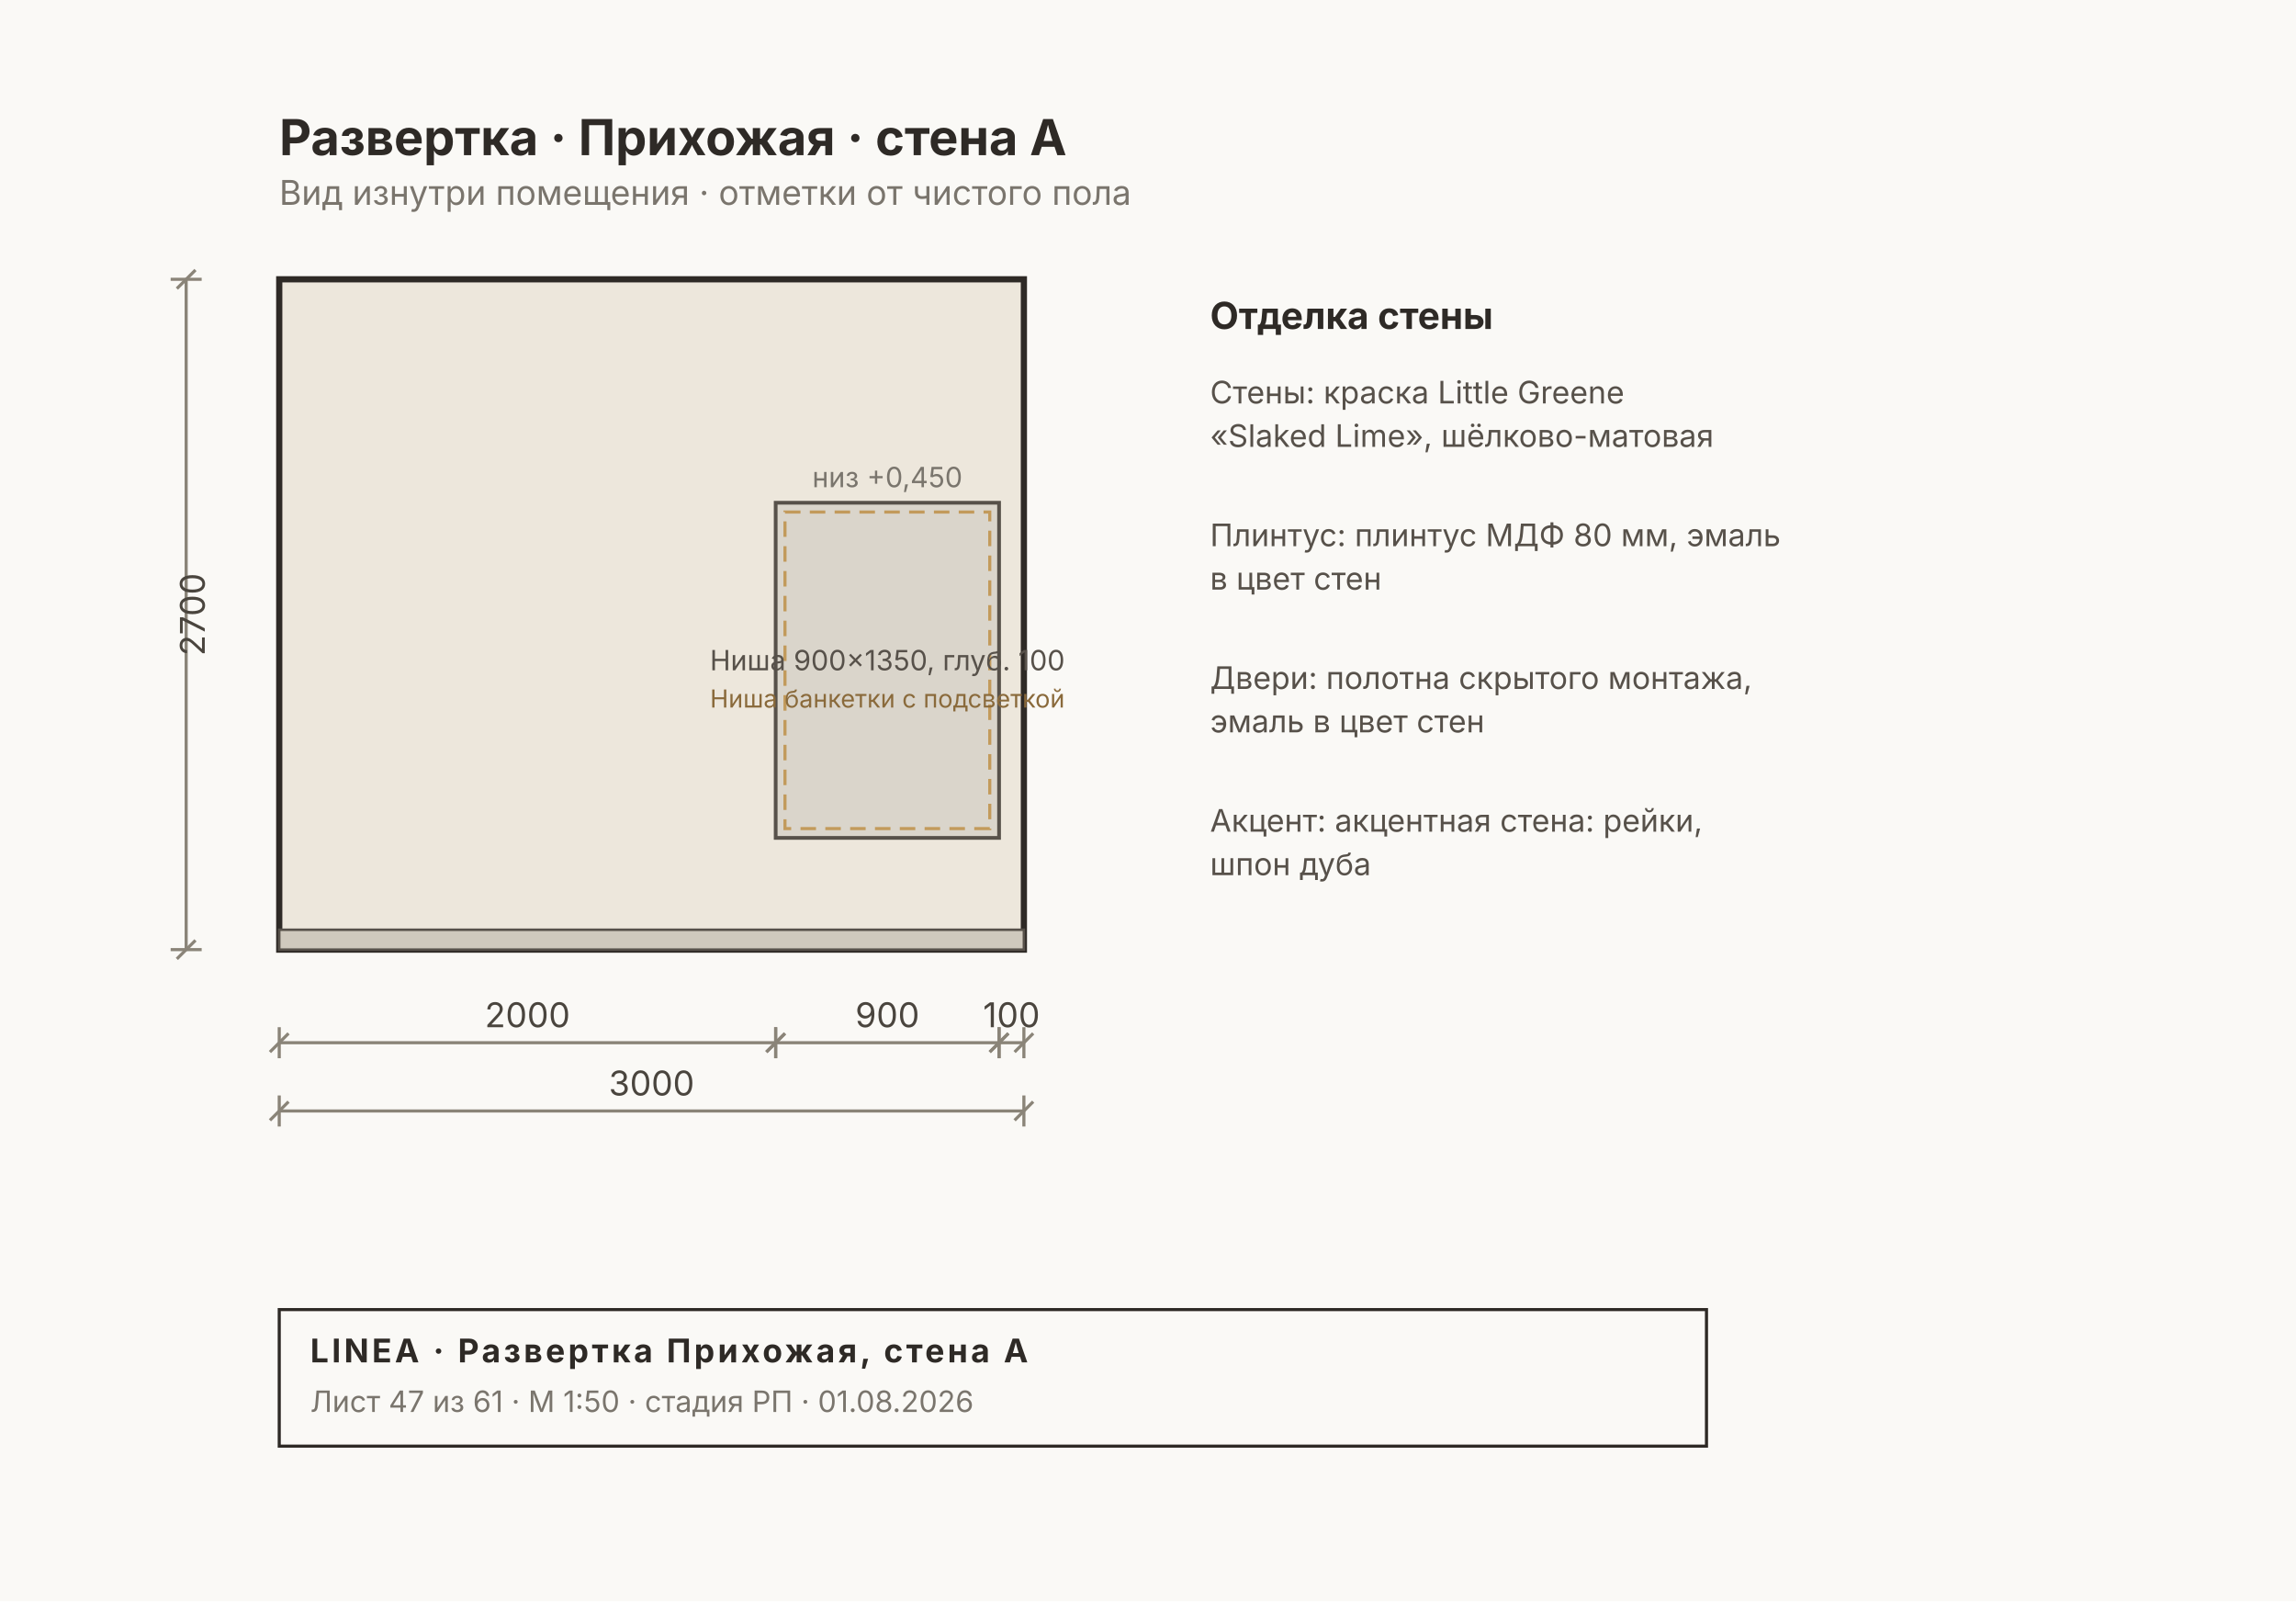
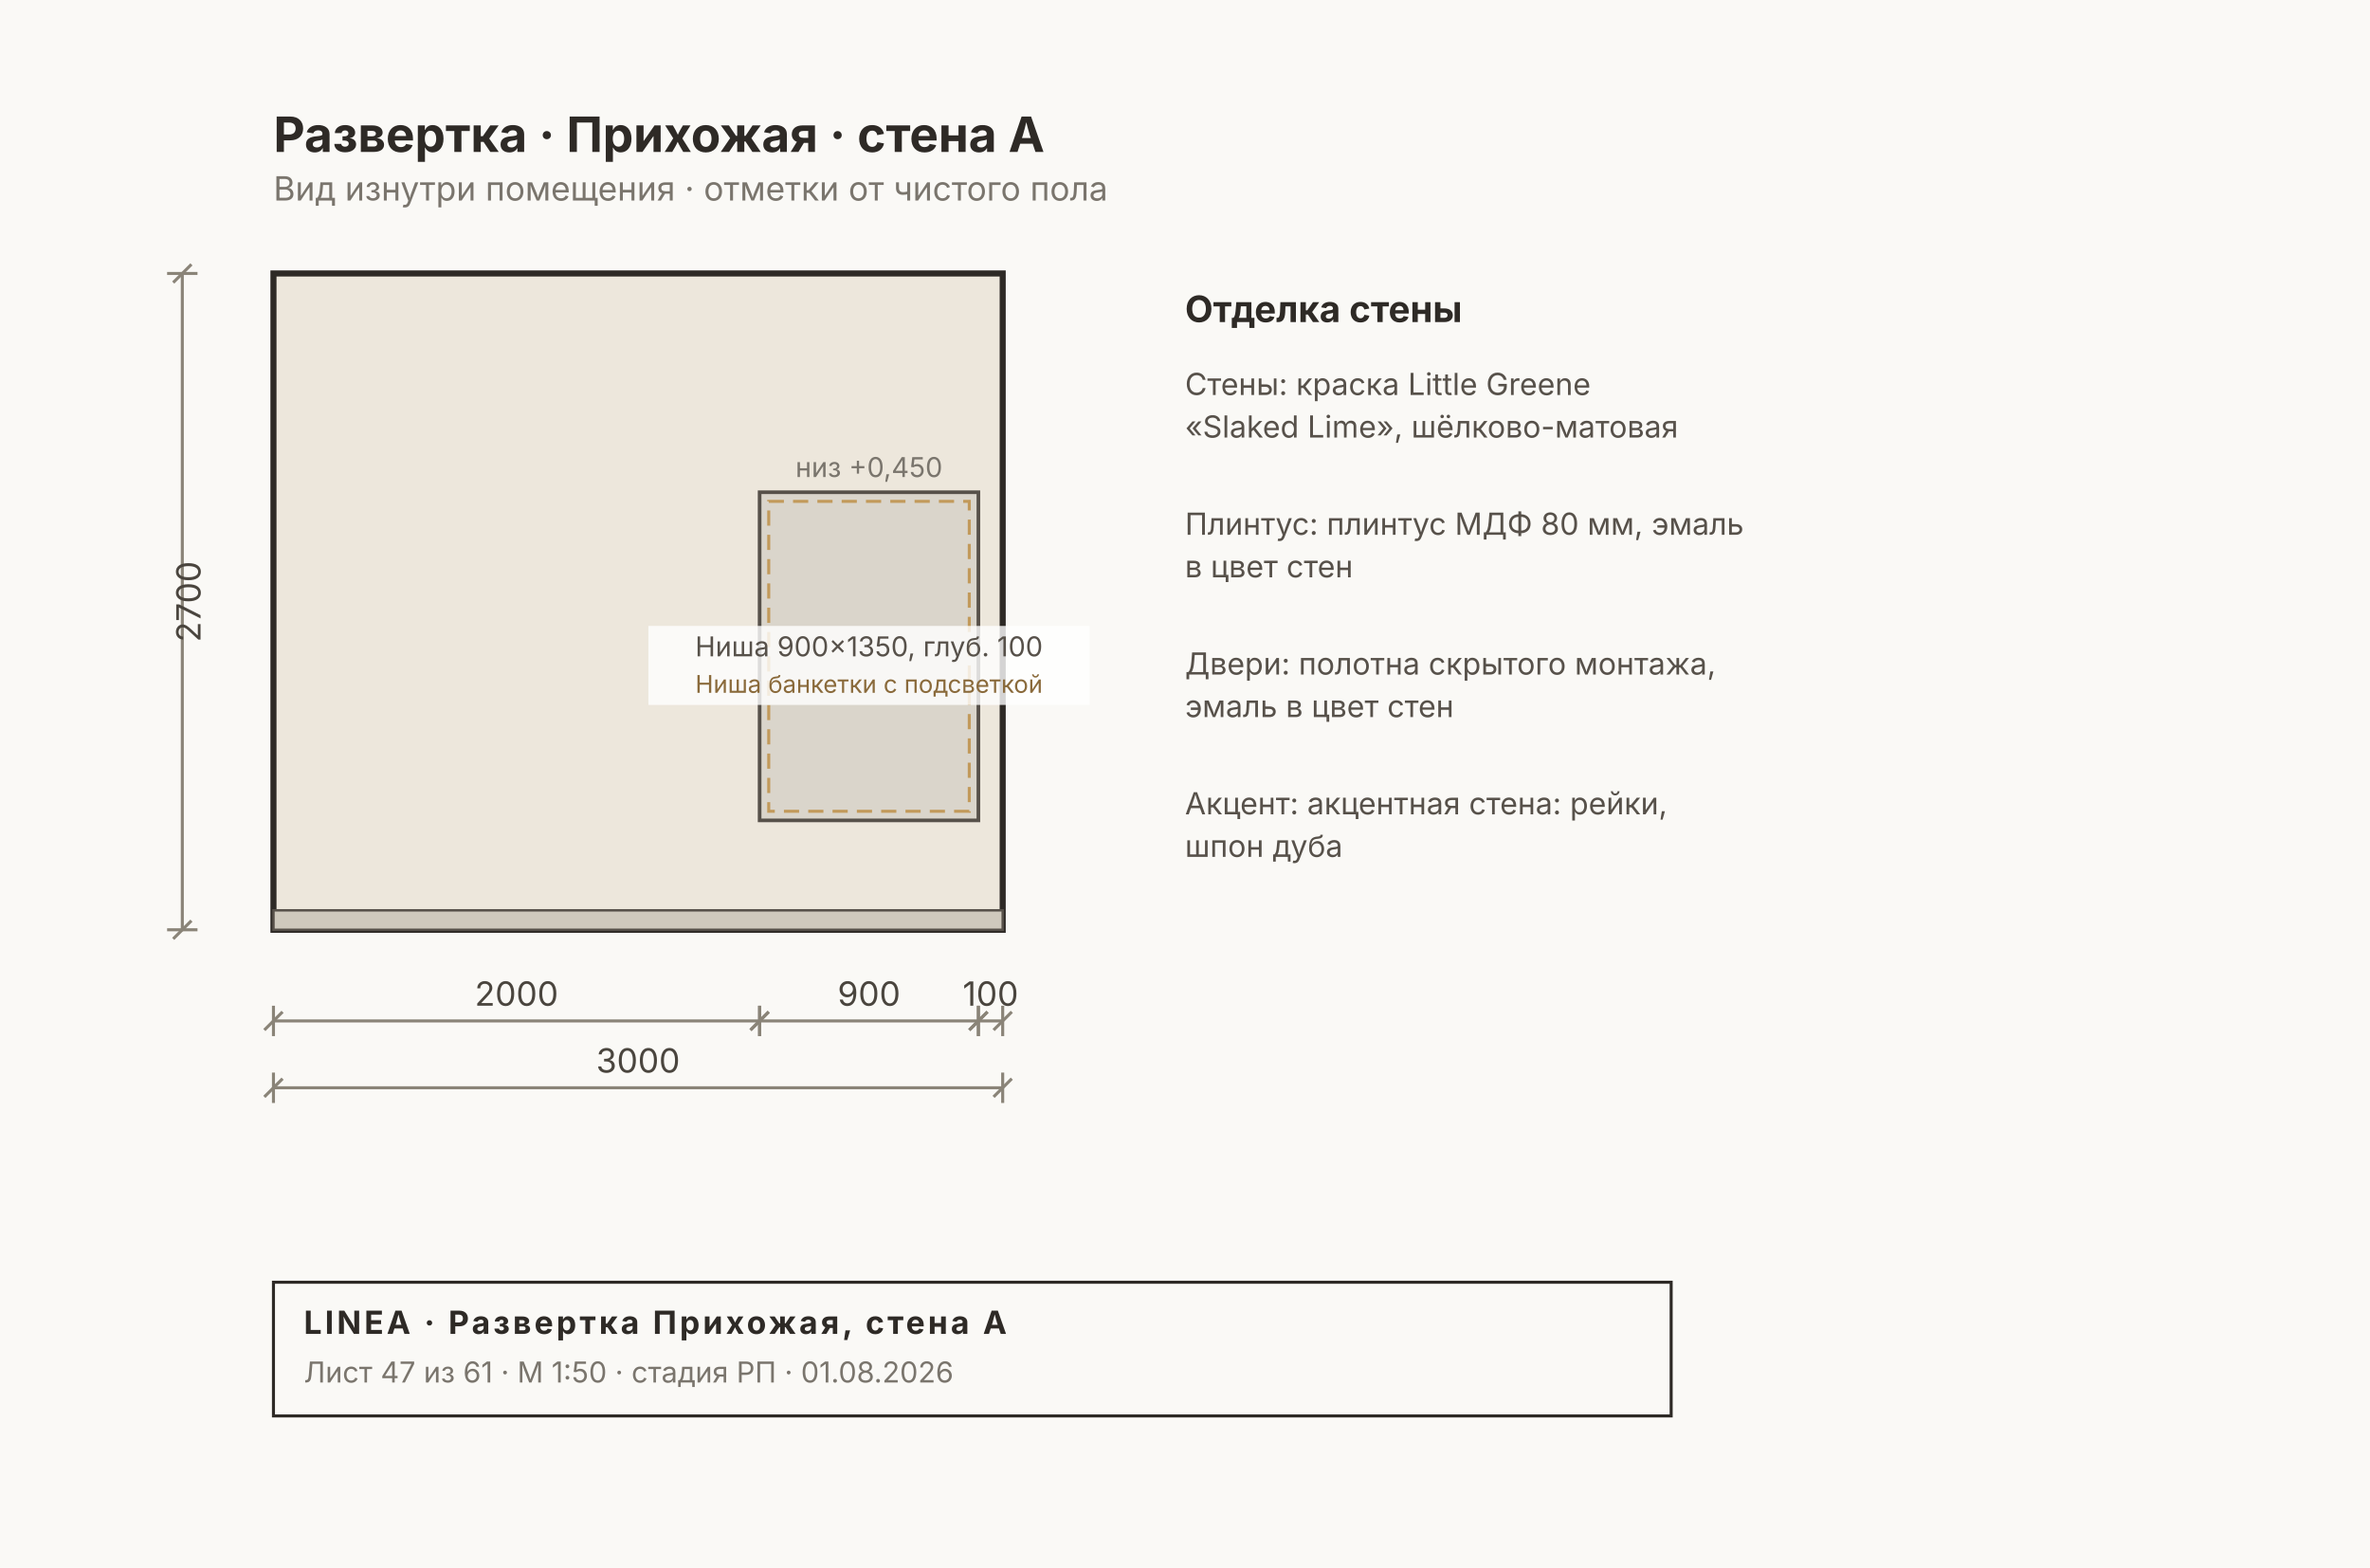
- <svg xmlns="http://www.w3.org/2000/svg" width="740" height="516" viewBox="0 0 740 516" font-family="Inter, &quot;Helvetica Neue&quot;, Arial, sans-serif">
-   <rect width="740" height="516" fill="#FAF9F6" />
+ <svg xmlns="http://www.w3.org/2000/svg" width="780" height="516" viewBox="0 0 780 516" font-family="Inter, &quot;Helvetica Neue&quot;, Arial, sans-serif">
+   <rect width="780" height="516" fill="#FAF9F6" />
  <rect x="90" y="90" width="240" height="216" fill="#EDE7DC" stroke="#2E2A26" stroke-width="2" />
  <rect x="90" y="299.6" width="240" height="6.4" fill="#CFC9BD" stroke="#57514A" stroke-width="0.8" />
  <rect x="250" y="162" width="72" height="108" fill="#00000014" stroke="#57514A" stroke-width="1.2" />
  <rect x="253" y="165" width="66" height="102" fill="none" stroke="#C29A5B" stroke-width="1" stroke-dasharray="5 3" />
+   <rect x="213.4" y="206" width="145.2" height="26" fill="#FFFFFFCC" />
  <text x="286" y="216" font-size="9" fill="#57514A" text-anchor="middle">Ниша 900×1350, глуб. 100</text>
  <text x="286" y="228" font-size="8" fill="#8A6A3B" text-anchor="middle">Ниша банкетки с подсветкой</text>
  <text x="286" y="157" font-size="9" fill="#7A756D" text-anchor="middle">низ +0,450</text>
  <g stroke="#8A8478" stroke-width="1" fill="none">
    <line x1="90" y1="336" x2="250" y2="336" />
    <line x1="90" y1="331" x2="90" y2="341" />
    <line x1="250" y1="331" x2="250" y2="341" />
    <line x1="87" y1="339" x2="93" y2="333" />
    <line x1="247" y1="339" x2="253" y2="333" />
  </g>
  <text x="170" y="331" font-size="11" fill="#4A453E" text-anchor="middle">2000</text>
  <g stroke="#8A8478" stroke-width="1" fill="none">
    <line x1="250" y1="336" x2="322" y2="336" />
    <line x1="250" y1="331" x2="250" y2="341" />
    <line x1="322" y1="331" x2="322" y2="341" />
    <line x1="247" y1="339" x2="253" y2="333" />
    <line x1="319" y1="339" x2="325" y2="333" />
  </g>
  <text x="286" y="331" font-size="11" fill="#4A453E" text-anchor="middle">900</text>
  <g stroke="#8A8478" stroke-width="1" fill="none">
    <line x1="322" y1="336" x2="330" y2="336" />
    <line x1="322" y1="331" x2="322" y2="341" />
    <line x1="330" y1="331" x2="330" y2="341" />
    <line x1="319" y1="339" x2="325" y2="333" />
    <line x1="327" y1="339" x2="333" y2="333" />
  </g>
  <text x="326" y="331" font-size="11" fill="#4A453E" text-anchor="middle">100</text>
  <g stroke="#8A8478" stroke-width="1" fill="none">
    <line x1="90" y1="358" x2="330" y2="358" />
    <line x1="90" y1="353" x2="90" y2="363" />
    <line x1="330" y1="353" x2="330" y2="363" />
    <line x1="87" y1="361" x2="93" y2="355" />
    <line x1="327" y1="361" x2="333" y2="355" />
  </g>
  <text x="210" y="353" font-size="11" fill="#4A453E" text-anchor="middle">3000</text>
  <g stroke="#8A8478" stroke-width="1" fill="none">
    <line x1="60" y1="90" x2="60" y2="306" />
    <line x1="55" y1="90" x2="65" y2="90" />
    <line x1="55" y1="306" x2="65" y2="306" />
    <line x1="57" y1="93" x2="63" y2="87" />
    <line x1="57" y1="309" x2="63" y2="303" />
  </g>
  <text x="66" y="198" font-size="11" fill="#4A453E" transform="rotate(-90 66 198)" text-anchor="middle">2700</text>
  <text x="390" y="106" font-size="12" font-weight="700" fill="#2E2A26">Отделка стены</text>
  <text x="390" y="130" font-size="10" fill="#57514A">Стены: краска Little Greene</text>
  <text x="390" y="144" font-size="10" fill="#57514A">«Slaked Lime», шёлково-матовая</text>
  <text x="390" y="176" font-size="10" fill="#57514A">Плинтус: плинтус МДФ 80 мм, эмаль</text>
  <text x="390" y="190" font-size="10" fill="#57514A">в цвет стен</text>
  <text x="390" y="222" font-size="10" fill="#57514A">Двери: полотна скрытого монтажа,</text>
  <text x="390" y="236" font-size="10" fill="#57514A">эмаль в цвет стен</text>
  <text x="390" y="268" font-size="10" fill="#57514A">Акцент: акцентная стена: рейки,</text>
  <text x="390" y="282" font-size="10" fill="#57514A">шпон дуба</text>
  <text x="90" y="50" font-size="16" font-weight="700" fill="#2E2A26">Развертка · Прихожая · стена A</text>
  <text x="90" y="66" font-size="11" fill="#7A756D">Вид изнутри помещения · отметки от чистого пола</text>
  <g>
    <rect x="90" y="422" width="460" height="44" fill="none" stroke="#2E2A26" stroke-width="1" />
    <text x="100" y="439" font-size="10.5" font-weight="700" fill="#2E2A26" letter-spacing="1">LINEA · Развертка Прихожая, стена A</text>
    <text x="100" y="455" font-size="9.5" fill="#7A756D">Лист 47 из 61 · М 1:50 · стадия РП · 01.08.2026</text>
  </g>
</svg>
